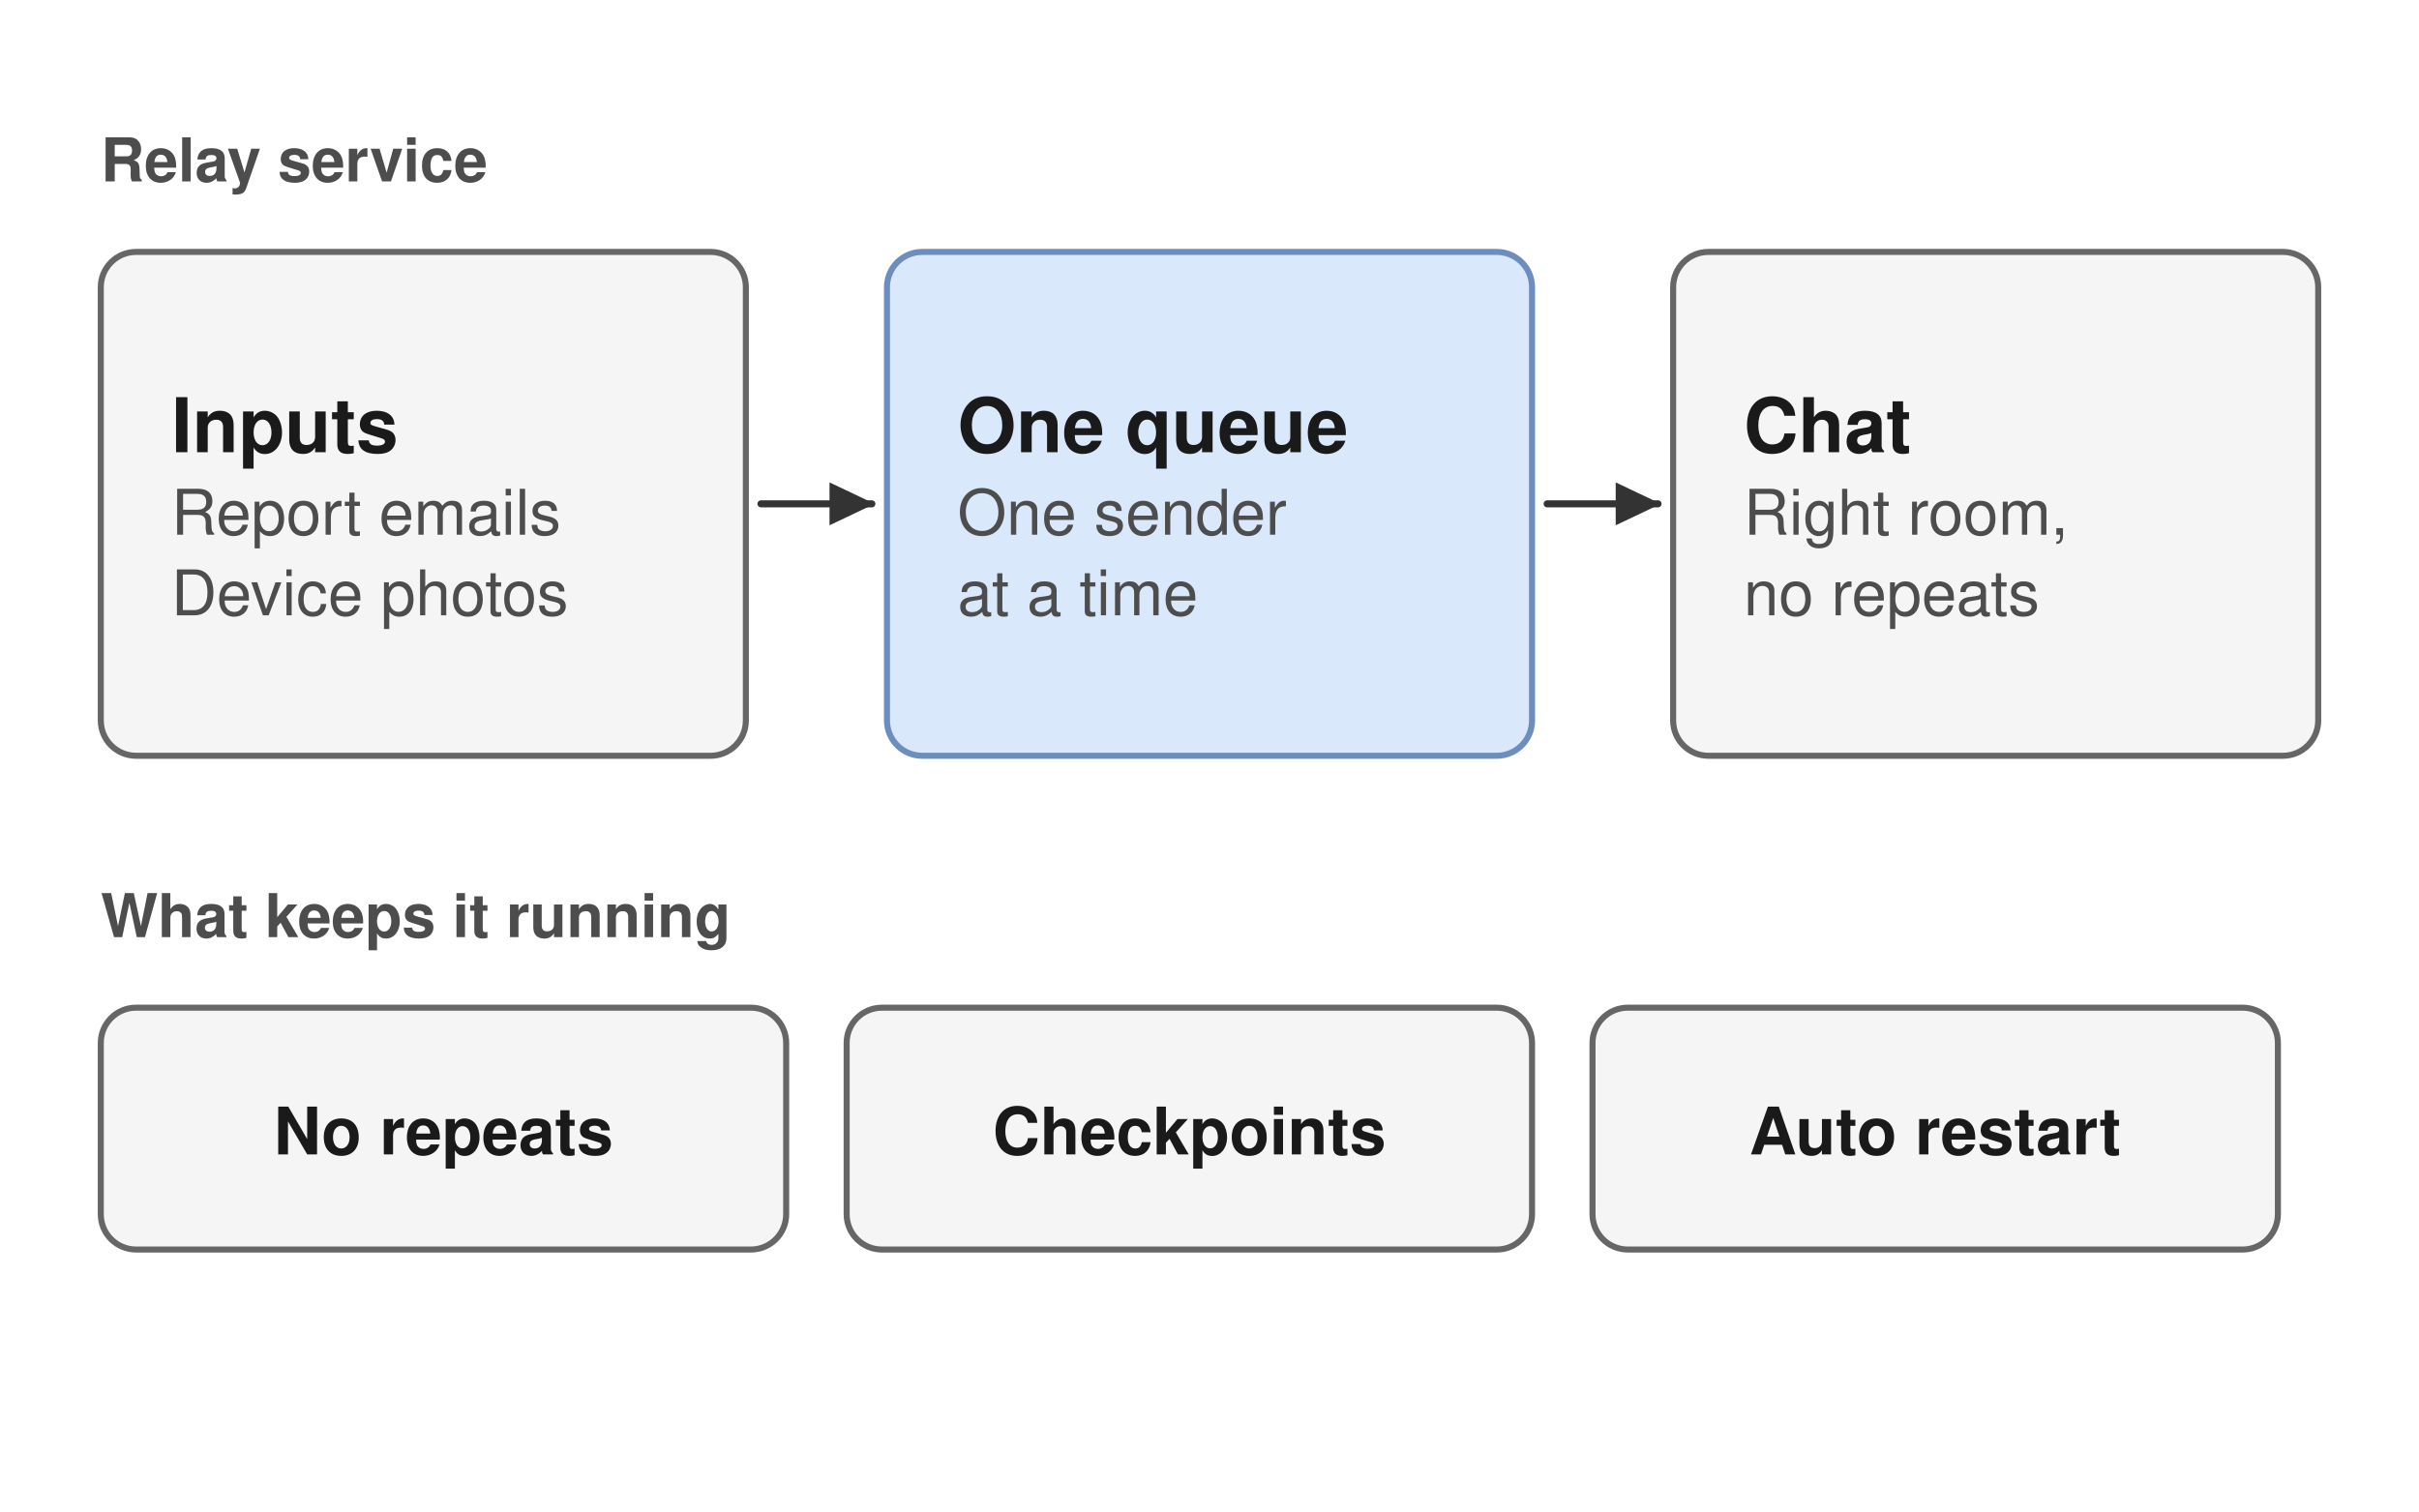
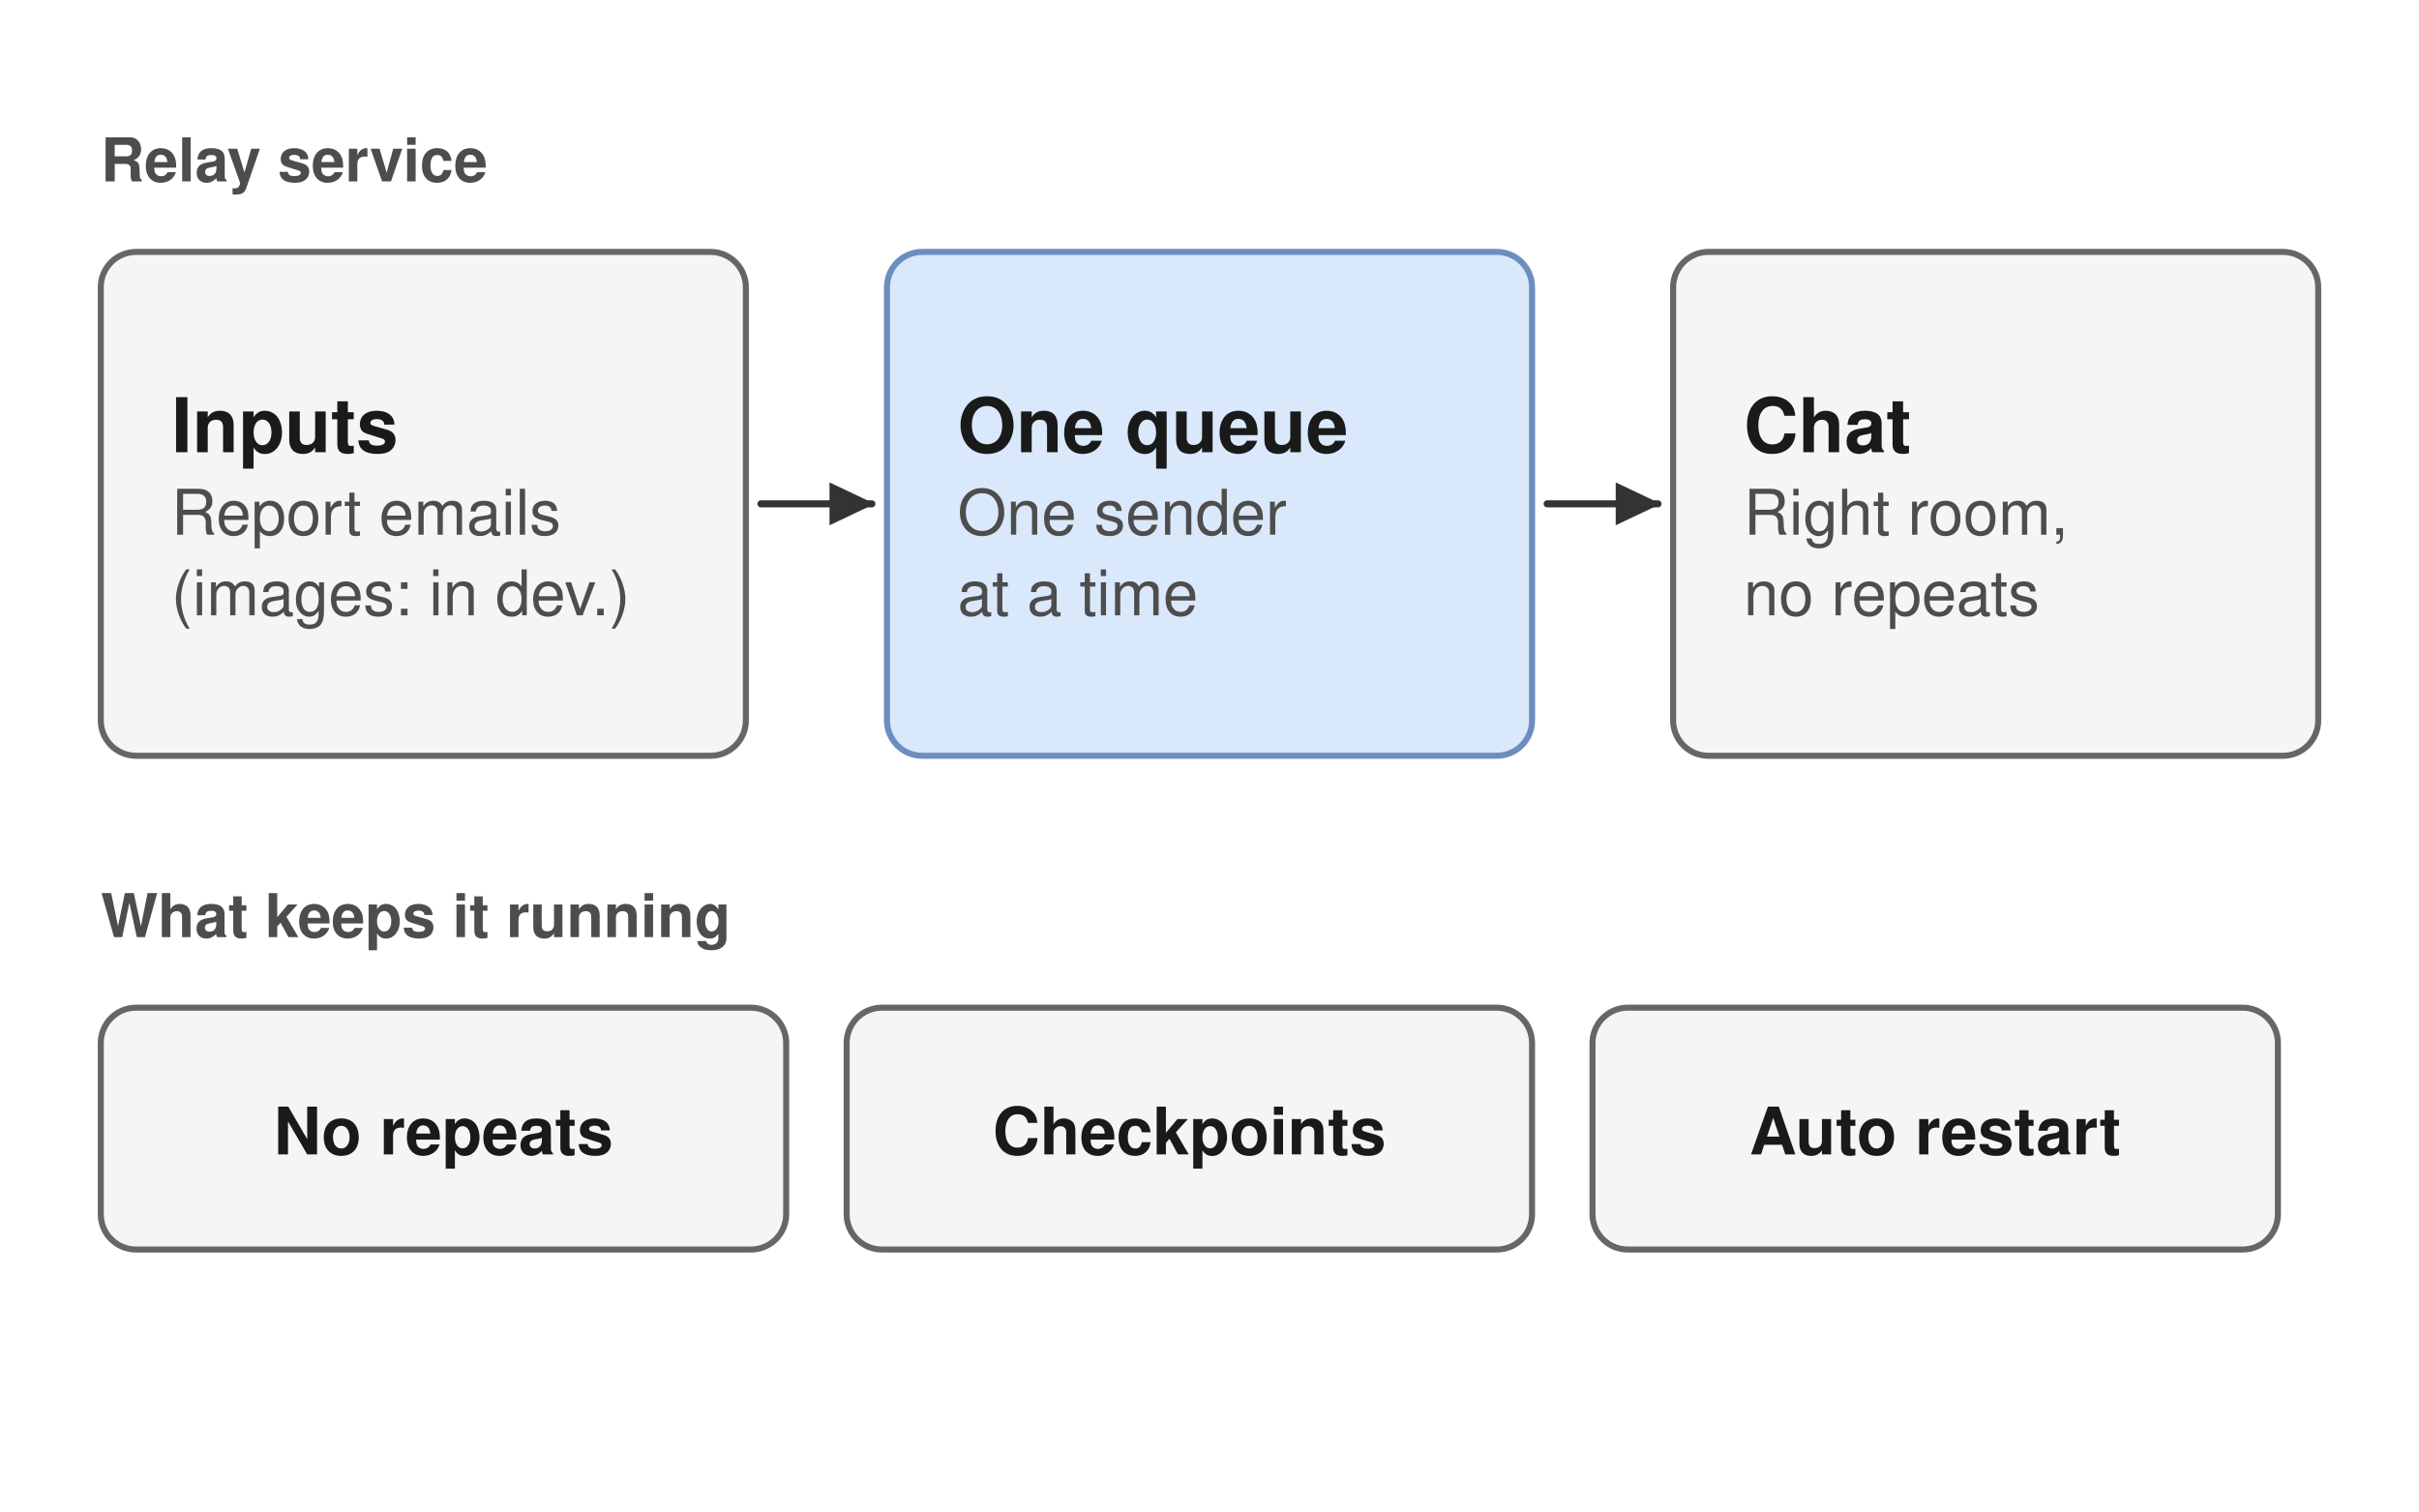
<svg xmlns="http://www.w3.org/2000/svg" viewBox="0 0 480 300" width="480" height="300" role="img" aria-labelledby="t d" font-family="Helvetica, Arial, sans-serif">
  <defs>
    <marker id="a_ink" viewBox="0 0 10 10" refX="8.5" refY="5" markerWidth="8" markerHeight="8" orient="auto-start-reverse">
      <path d="M1 1.2 L9 5 L1 8.8 Z" fill="#333333" />
    </marker>
    <marker id="a_teal" viewBox="0 0 10 10" refX="8.5" refY="5" markerWidth="8" markerHeight="8" orient="auto-start-reverse">
      <path d="M1 1.2 L9 5 L1 8.8 Z" fill="#3d6fa5" />
    </marker>
    <marker id="a_rust" viewBox="0 0 10 10" refX="8.5" refY="5" markerWidth="8" markerHeight="8" orient="auto-start-reverse">
      <path d="M1 1.2 L9 5 L1 8.8 Z" fill="#c47f00" />
    </marker>
    <marker id="a_mute" viewBox="0 0 10 10" refX="8.5" refY="5" markerWidth="8" markerHeight="8" orient="auto-start-reverse">
      <path d="M1 1.2 L9 5 L1 8.8 Z" fill="#4d4d4d" />
    </marker>
    <marker id="a_good" viewBox="0 0 10 10" refX="8.5" refY="5" markerWidth="8" markerHeight="8" orient="auto-start-reverse">
      <path d="M1 1.2 L9 5 L1 8.8 Z" fill="#4d8a3f" />
    </marker>
  </defs>
  <text x="20" y="36" font-size="12" font-weight="700" fill="#4d4d4d" text-anchor="start">Relay service</text>
  <rect x="20" y="50" width="128" height="100" rx="7" fill="#f5f5f5" stroke="#666666" stroke-width="1.2" />
  <text x="34" y="89.76" font-size="15" font-weight="700" fill="#1a1a1a" text-anchor="start">Inputs</text>
  <text x="34" y="106.12" font-size="12.5" font-weight="400" fill="#4d4d4d" text-anchor="start">Report emails</text>
-   <text x="34" y="122.12" font-size="12.5" font-weight="400" fill="#4d4d4d" text-anchor="start">Device photos</text>
+   <text x="34" y="122.12" font-size="12.5" font-weight="400" fill="#4d4d4d" text-anchor="start">(images: in dev.)</text>
  <path d="M151 100 L173 100" fill="none" stroke="#333333" stroke-width="1.4" stroke-linejoin="round" stroke-linecap="round" marker-end="url(#a_ink)" />
  <rect x="176" y="50" width="128" height="100" rx="7" fill="#dae8fc" stroke="#6c8ebf" stroke-width="1.2" />
  <text x="190" y="89.76" font-size="15" font-weight="700" fill="#1a1a1a" text-anchor="start">One queue</text>
  <text x="190" y="106.12" font-size="12.5" font-weight="400" fill="#4d4d4d" text-anchor="start">One sender</text>
  <text x="190" y="122.12" font-size="12.5" font-weight="400" fill="#4d4d4d" text-anchor="start">at a time</text>
  <path d="M307 100 L329 100" fill="none" stroke="#333333" stroke-width="1.4" stroke-linejoin="round" stroke-linecap="round" marker-end="url(#a_ink)" />
  <rect x="332" y="50" width="128" height="100" rx="7" fill="#f5f5f5" stroke="#666666" stroke-width="1.2" />
  <text x="346" y="89.76" font-size="15" font-weight="700" fill="#1a1a1a" text-anchor="start">Chat</text>
  <text x="346" y="106.12" font-size="12.5" font-weight="400" fill="#4d4d4d" text-anchor="start">Right room,</text>
  <text x="346" y="122.12" font-size="12.5" font-weight="400" fill="#4d4d4d" text-anchor="start">no repeats</text>
  <text x="20" y="186" font-size="12" font-weight="700" fill="#4d4d4d" text-anchor="start">What keeps it running</text>
  <rect x="20" y="200" width="136" height="48" rx="7" fill="#f5f5f5" stroke="#666666" stroke-width="1.2" />
  <text x="88" y="229.12" font-size="13" font-weight="700" fill="#1a1a1a" text-anchor="middle">No repeats</text>
  <rect x="168" y="200" width="136" height="48" rx="7" fill="#f5f5f5" stroke="#666666" stroke-width="1.2" />
  <text x="236" y="229.12" font-size="13" font-weight="700" fill="#1a1a1a" text-anchor="middle">Checkpoints</text>
  <rect x="316" y="200" width="136" height="48" rx="7" fill="#f5f5f5" stroke="#666666" stroke-width="1.2" />
  <text x="384" y="229.12" font-size="13" font-weight="700" fill="#1a1a1a" text-anchor="middle">Auto restart</text>
</svg>
